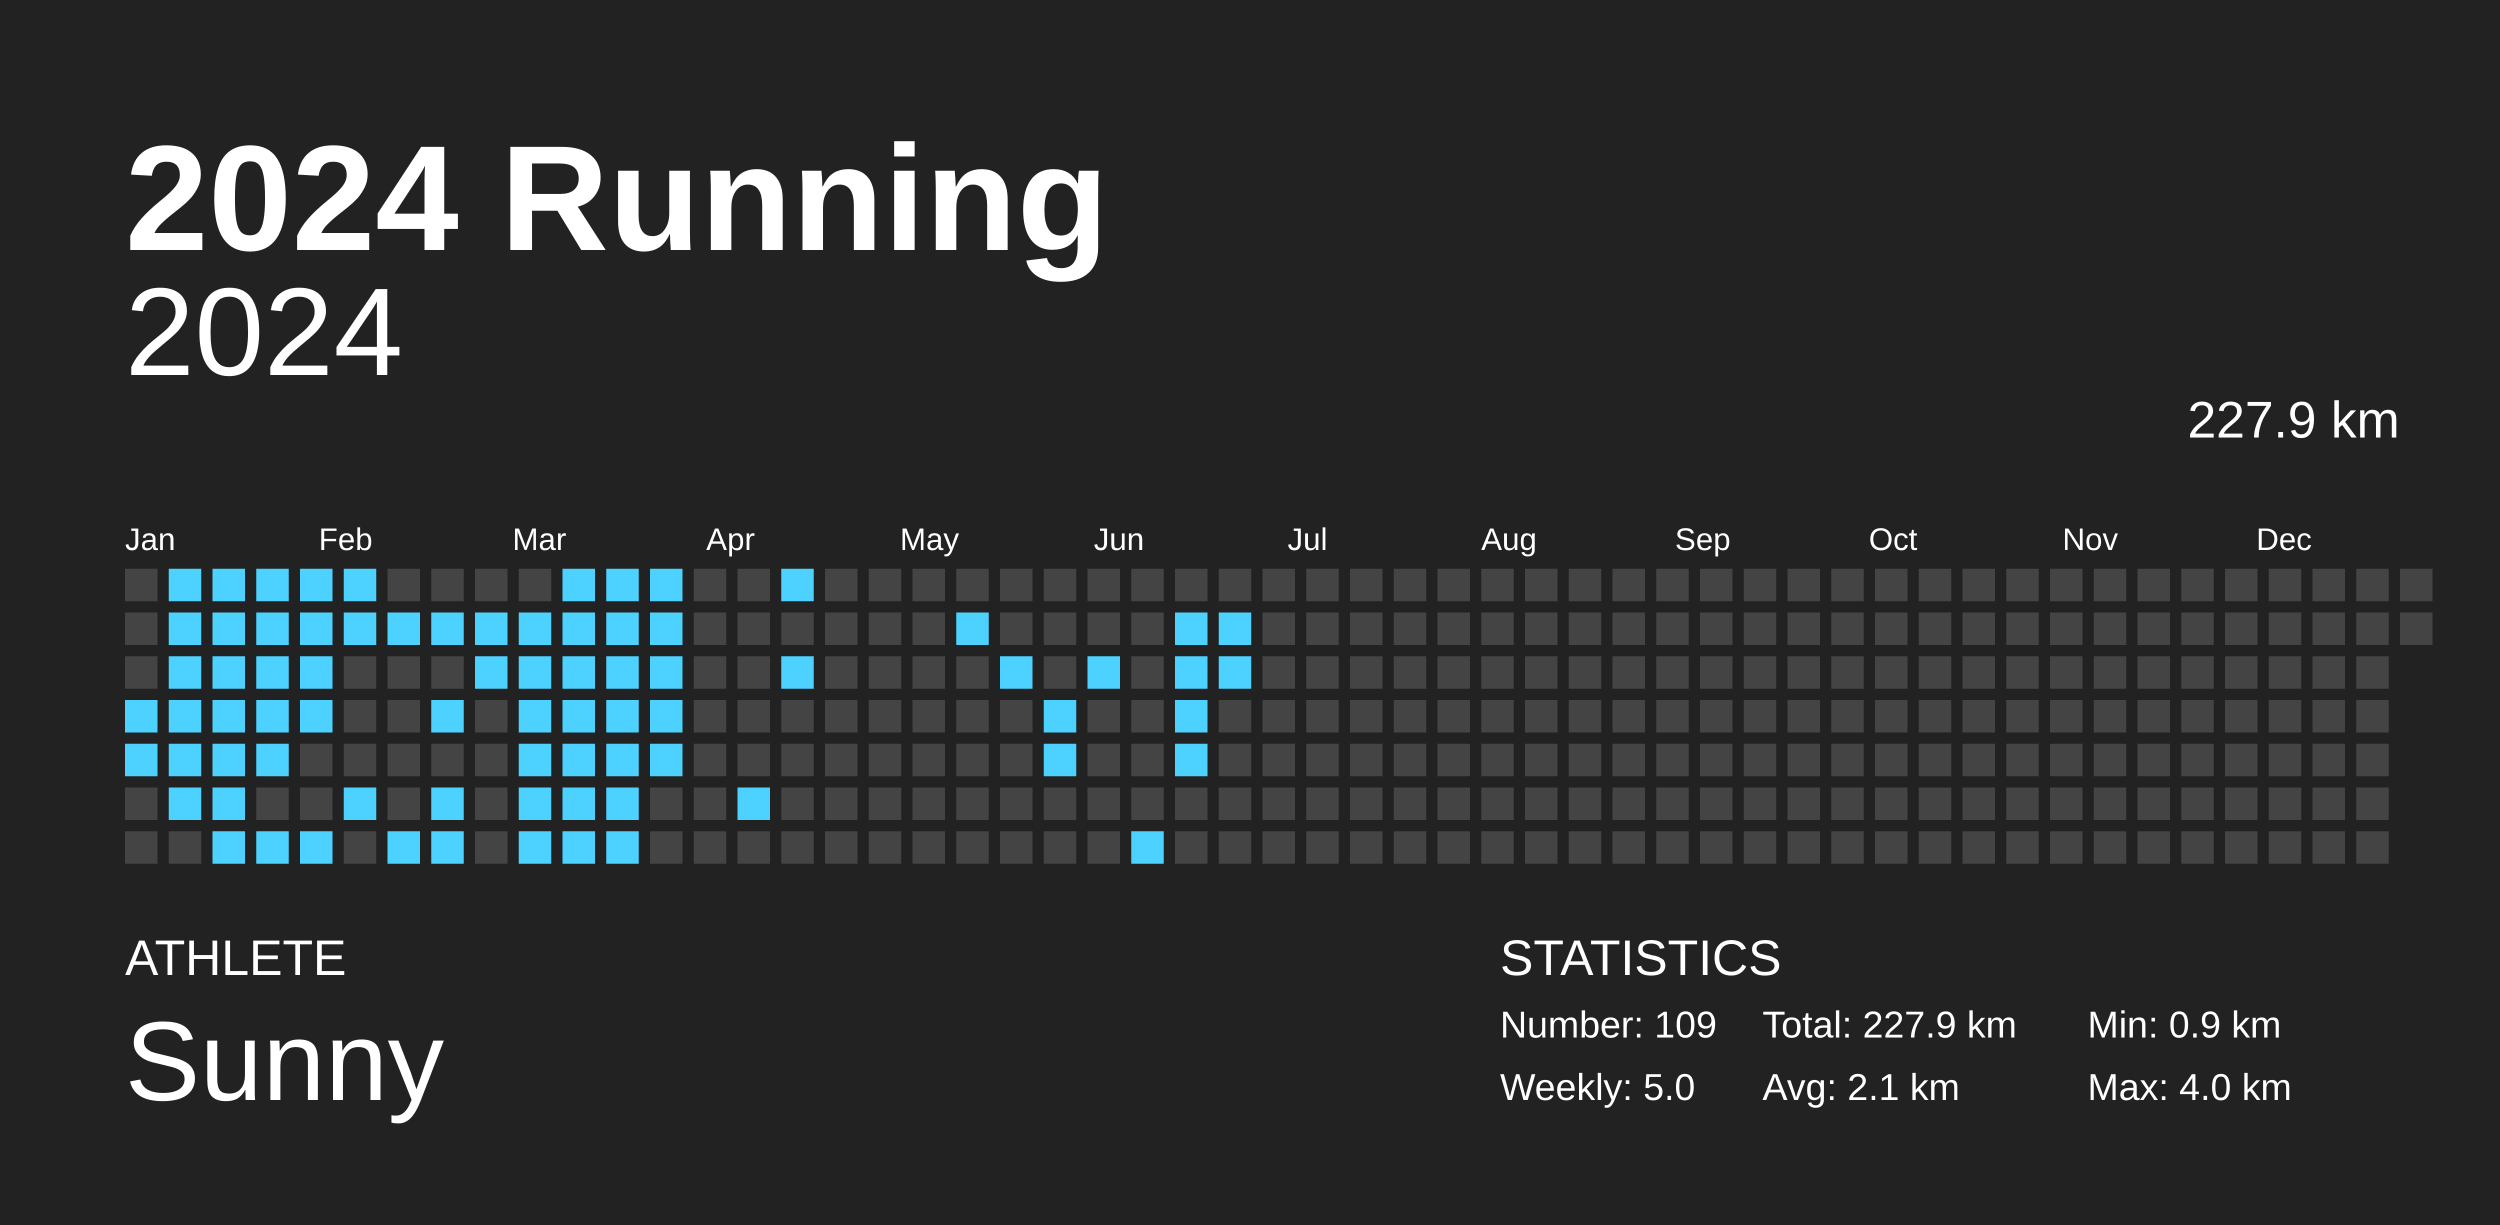
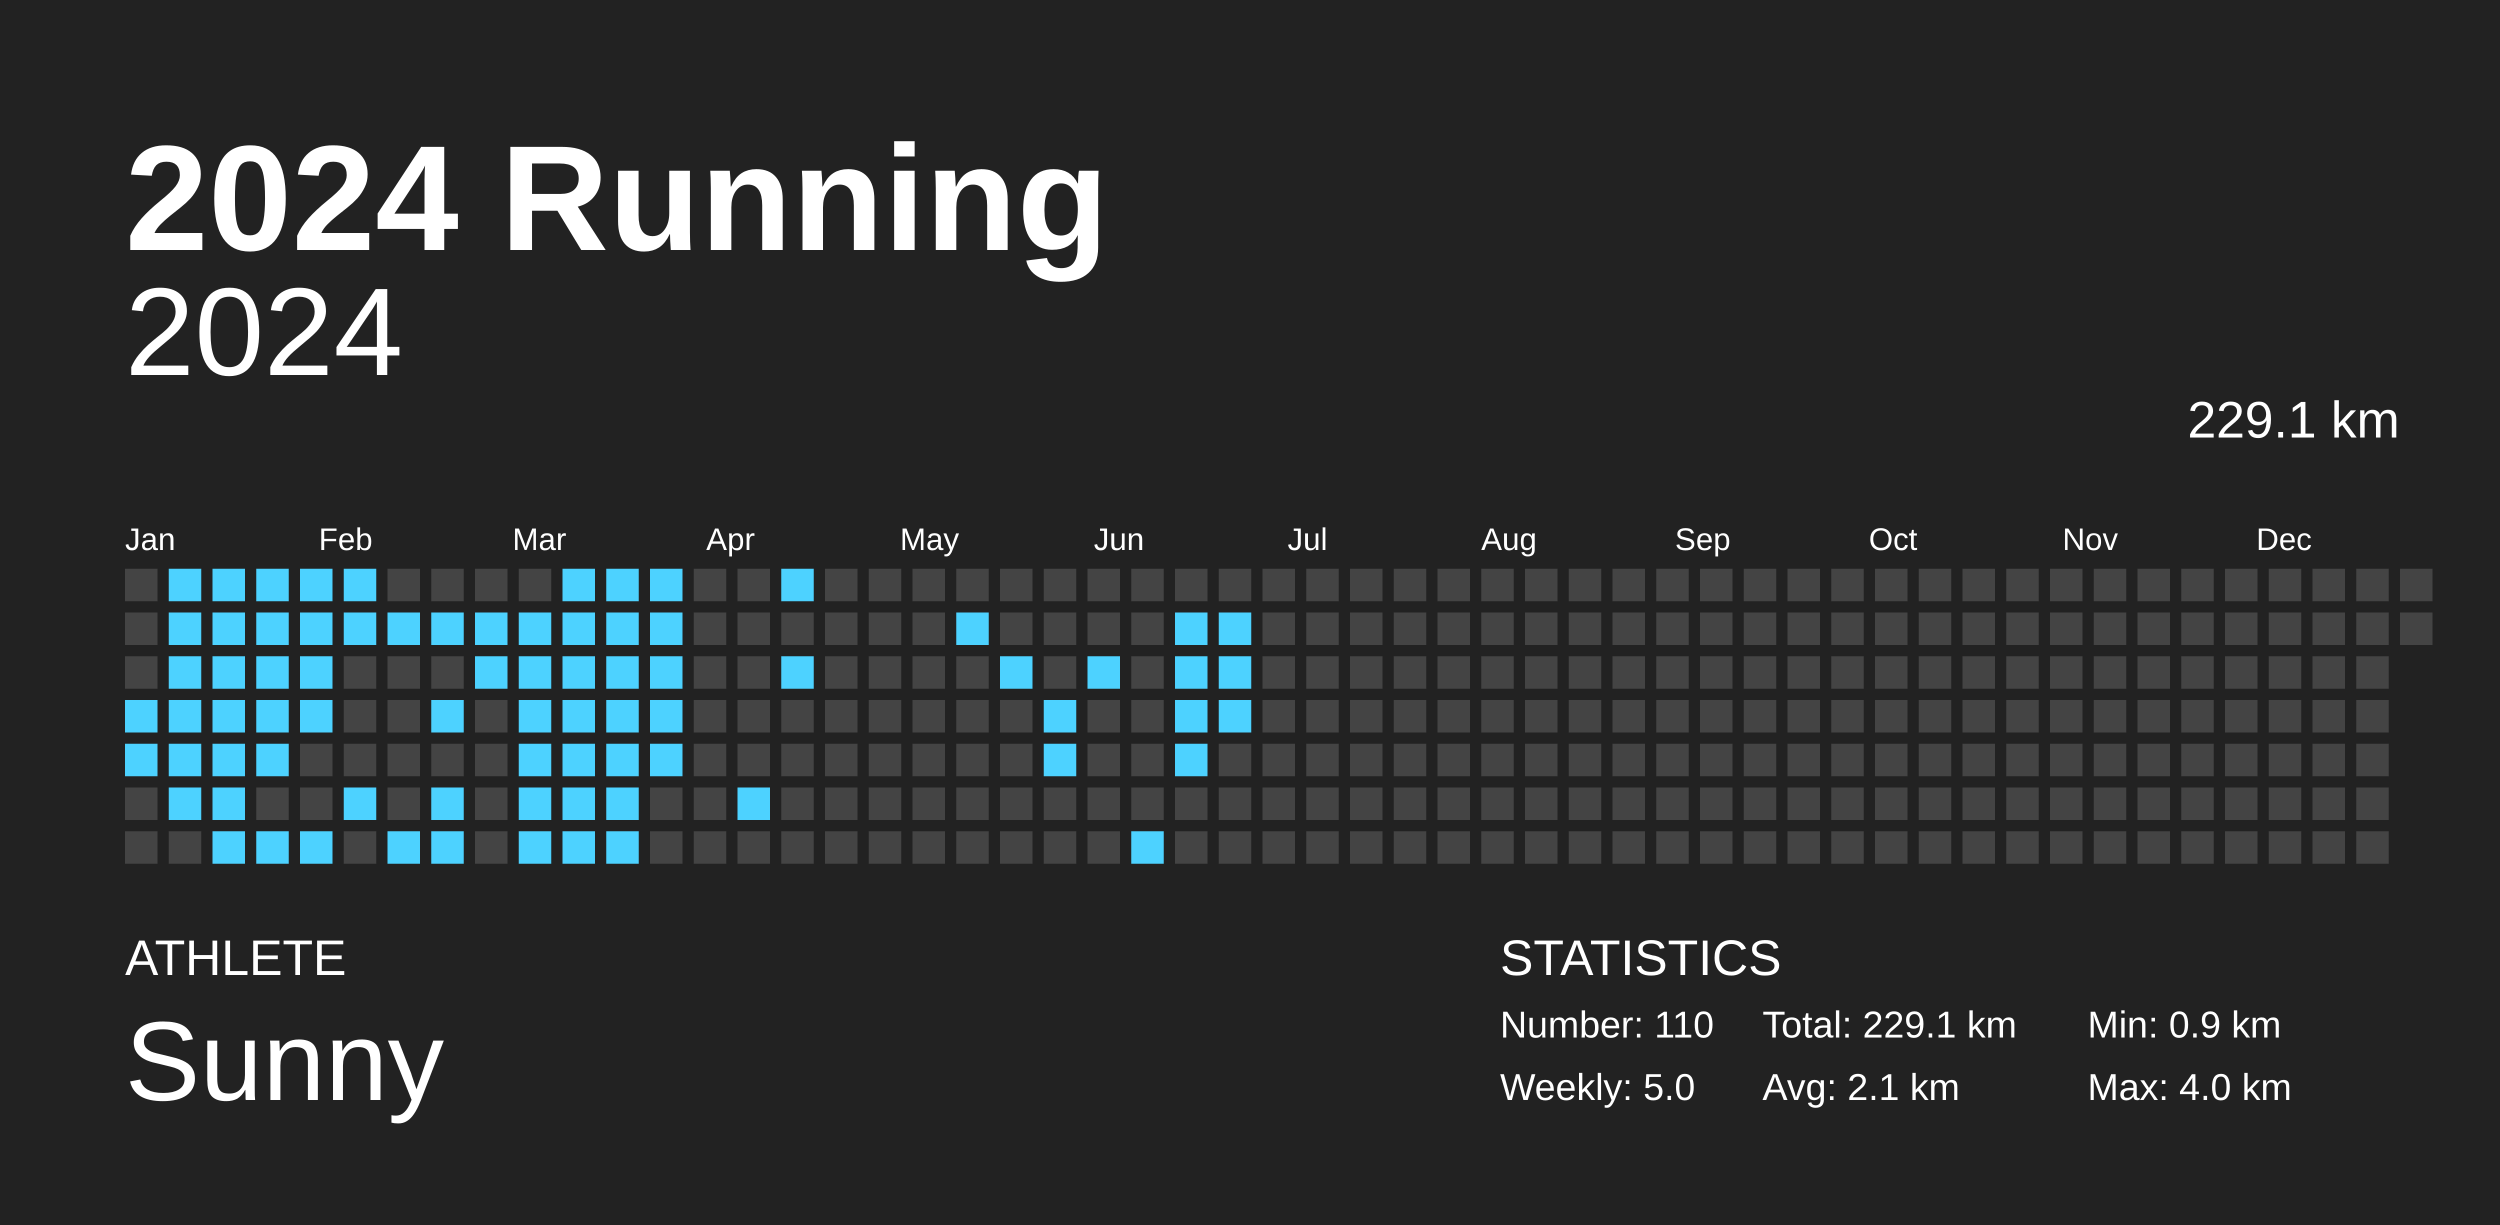
<svg xmlns="http://www.w3.org/2000/svg" baseProfile="full" height="98mm" version="1.1" viewBox="0,0,200,98" width="200mm">
  <defs />
  <rect fill="#222222" height="98" width="200" x="0" y="0" />
  <text fill="#FFFFFF" style="font-size:12px; font-family:Arial; font-weight:bold;" x="10" y="20">2024 Running</text>
  <text fill="#FFFFFF" style="font-size:4px; font-family:Arial" x="10" y="78">ATHLETE</text>
  <text fill="#FFFFFF" style="font-size:9px; font-family:Arial" x="10" y="88">Sunny</text>
  <text fill="#FFFFFF" style="font-size:4px; font-family:Arial" x="120" y="78">STATISTICS</text>
-   <text fill="#FFFFFF" style="font-size:3px; font-family:Arial" x="120" y="83">Number: 109</text>
+   <text fill="#FFFFFF" style="font-size:3px; font-family:Arial" x="120" y="83">Number: 110</text>
  <text fill="#FFFFFF" style="font-size:3px; font-family:Arial" x="120" y="88">Weekly: 5.0</text>
-   <text fill="#FFFFFF" style="font-size:3px; font-family:Arial" x="141" y="83">Total: 227.9 km</text>
+   <text fill="#FFFFFF" style="font-size:3px; font-family:Arial" x="141" y="83">Total: 229.1 km</text>
  <text fill="#FFFFFF" style="font-size:3px; font-family:Arial" x="141" y="88">Avg: 2.1 km</text>
  <text fill="#FFFFFF" style="font-size:3px; font-family:Arial" x="167" y="83">Min: 0.9 km</text>
  <text fill="#FFFFFF" style="font-size:3px; font-family:Arial" x="167" y="88">Max: 4.0 km</text>
  <text alignment-baseline="hanging" fill="#FFFFFF" style="font-size:10.0px; font-family:Arial;" x="10" y="30">2024</text>
-   <text alignment-baseline="hanging" fill="#FFFFFF" style="font-size:4.125px; font-family:Arial;" x="175" y="35">227.9 km</text>
+   <text alignment-baseline="hanging" fill="#FFFFFF" style="font-size:4.125px; font-family:Arial;" x="175" y="35">229.1 km</text>
  <text fill="#FFFFFF" style="font-size:2.5px; font-family:Arial" x="10.0" y="44">Jan</text>
  <text fill="#FFFFFF" style="font-size:2.5px; font-family:Arial" x="25.5" y="44">Feb</text>
  <text fill="#FFFFFF" style="font-size:2.5px; font-family:Arial" x="41.0" y="44">Mar</text>
  <text fill="#FFFFFF" style="font-size:2.5px; font-family:Arial" x="56.5" y="44">Apr</text>
  <text fill="#FFFFFF" style="font-size:2.5px; font-family:Arial" x="72.0" y="44">May</text>
  <text fill="#FFFFFF" style="font-size:2.5px; font-family:Arial" x="87.5" y="44">Jun</text>
  <text fill="#FFFFFF" style="font-size:2.5px; font-family:Arial" x="103.0" y="44">Jul</text>
  <text fill="#FFFFFF" style="font-size:2.5px; font-family:Arial" x="118.5" y="44">Aug</text>
  <text fill="#FFFFFF" style="font-size:2.5px; font-family:Arial" x="134.0" y="44">Sep</text>
  <text fill="#FFFFFF" style="font-size:2.5px; font-family:Arial" x="149.5" y="44">Oct</text>
  <text fill="#FFFFFF" style="font-size:2.5px; font-family:Arial" x="165.0" y="44">Nov</text>
  <text fill="#FFFFFF" style="font-size:2.5px; font-family:Arial" x="180.5" y="44">Dec</text>
  <rect fill="#444444" height="2.6" width="2.6" x="10.0" y="45.5" />
  <rect fill="#444444" height="2.6" width="2.6" x="10.0" y="49.0" />
  <rect fill="#444444" height="2.6" width="2.6" x="10.0" y="52.5" />
  <rect fill="#4dd2ff" height="2.6" width="2.6" x="10.0" y="56.0" />
  <rect fill="#4dd2ff" height="2.6" width="2.6" x="10.0" y="59.5" />
  <rect fill="#444444" height="2.6" width="2.6" x="10.0" y="63.0" />
  <rect fill="#444444" height="2.6" width="2.6" x="10.0" y="66.5" />
  <rect fill="#4dd2ff" height="2.6" width="2.6" x="13.5" y="45.5" />
  <rect fill="#4dd2ff" height="2.6" width="2.6" x="13.5" y="49.0" />
  <rect fill="#4dd2ff" height="2.6" width="2.6" x="13.5" y="52.5" />
  <rect fill="#4dd2ff" height="2.6" width="2.6" x="13.5" y="56.0" />
  <rect fill="#4dd2ff" height="2.6" width="2.6" x="13.5" y="59.5" />
  <rect fill="#4dd2ff" height="2.6" width="2.6" x="13.5" y="63.0" />
  <rect fill="#444444" height="2.6" width="2.6" x="13.5" y="66.5" />
  <rect fill="#4dd2ff" height="2.6" width="2.6" x="17.0" y="45.5" />
  <rect fill="#4dd2ff" height="2.6" width="2.6" x="17.0" y="49.0" />
  <rect fill="#4dd2ff" height="2.6" width="2.6" x="17.0" y="52.5" />
  <rect fill="#4dd2ff" height="2.6" width="2.6" x="17.0" y="56.0" />
  <rect fill="#4dd2ff" height="2.6" width="2.6" x="17.0" y="59.5" />
  <rect fill="#4dd2ff" height="2.6" width="2.6" x="17.0" y="63.0" />
  <rect fill="#4dd2ff" height="2.6" width="2.6" x="17.0" y="66.5" />
  <rect fill="#4dd2ff" height="2.6" width="2.6" x="20.5" y="45.5" />
  <rect fill="#4dd2ff" height="2.6" width="2.6" x="20.5" y="49.0" />
  <rect fill="#4dd2ff" height="2.6" width="2.6" x="20.5" y="52.5" />
  <rect fill="#4dd2ff" height="2.6" width="2.6" x="20.5" y="56.0" />
  <rect fill="#4dd2ff" height="2.6" width="2.6" x="20.5" y="59.5" />
  <rect fill="#444444" height="2.6" width="2.6" x="20.5" y="63.0" />
  <rect fill="#4dd2ff" height="2.6" width="2.6" x="20.5" y="66.5" />
  <rect fill="#4dd2ff" height="2.6" width="2.6" x="24.0" y="45.5" />
  <rect fill="#4dd2ff" height="2.6" width="2.6" x="24.0" y="49.0" />
  <rect fill="#4dd2ff" height="2.6" width="2.6" x="24.0" y="52.5" />
  <rect fill="#4dd2ff" height="2.6" width="2.6" x="24.0" y="56.0" />
  <rect fill="#444444" height="2.6" width="2.6" x="24.0" y="59.5" />
  <rect fill="#444444" height="2.6" width="2.6" x="24.0" y="63.0" />
  <rect fill="#4dd2ff" height="2.6" width="2.6" x="24.0" y="66.5" />
  <rect fill="#4dd2ff" height="2.6" width="2.6" x="27.5" y="45.5" />
  <rect fill="#4dd2ff" height="2.6" width="2.6" x="27.5" y="49.0" />
  <rect fill="#444444" height="2.6" width="2.6" x="27.5" y="52.5" />
  <rect fill="#444444" height="2.6" width="2.6" x="27.5" y="56.0" />
  <rect fill="#444444" height="2.6" width="2.6" x="27.5" y="59.5" />
  <rect fill="#4dd2ff" height="2.6" width="2.6" x="27.5" y="63.0" />
  <rect fill="#444444" height="2.6" width="2.6" x="27.5" y="66.5" />
  <rect fill="#444444" height="2.6" width="2.6" x="31.0" y="45.5" />
  <rect fill="#4dd2ff" height="2.6" width="2.6" x="31.0" y="49.0" />
  <rect fill="#444444" height="2.6" width="2.6" x="31.0" y="52.5" />
  <rect fill="#444444" height="2.6" width="2.6" x="31.0" y="56.0" />
  <rect fill="#444444" height="2.6" width="2.6" x="31.0" y="59.5" />
  <rect fill="#444444" height="2.6" width="2.6" x="31.0" y="63.0" />
  <rect fill="#4dd2ff" height="2.6" width="2.6" x="31.0" y="66.5" />
  <rect fill="#444444" height="2.6" width="2.6" x="34.5" y="45.5" />
  <rect fill="#4dd2ff" height="2.6" width="2.6" x="34.5" y="49.0" />
  <rect fill="#444444" height="2.6" width="2.6" x="34.5" y="52.5" />
  <rect fill="#4dd2ff" height="2.6" width="2.6" x="34.5" y="56.0" />
  <rect fill="#444444" height="2.6" width="2.6" x="34.5" y="59.5" />
  <rect fill="#4dd2ff" height="2.6" width="2.6" x="34.5" y="63.0" />
  <rect fill="#4dd2ff" height="2.6" width="2.6" x="34.5" y="66.5" />
  <rect fill="#444444" height="2.6" width="2.6" x="38.0" y="45.5" />
  <rect fill="#4dd2ff" height="2.6" width="2.6" x="38.0" y="49.0" />
  <rect fill="#4dd2ff" height="2.6" width="2.6" x="38.0" y="52.5" />
  <rect fill="#444444" height="2.6" width="2.6" x="38.0" y="56.0" />
  <rect fill="#444444" height="2.6" width="2.6" x="38.0" y="59.5" />
  <rect fill="#444444" height="2.6" width="2.6" x="38.0" y="63.0" />
  <rect fill="#444444" height="2.6" width="2.6" x="38.0" y="66.5" />
  <rect fill="#444444" height="2.6" width="2.6" x="41.5" y="45.5" />
  <rect fill="#4dd2ff" height="2.6" width="2.6" x="41.5" y="49.0" />
  <rect fill="#4dd2ff" height="2.6" width="2.6" x="41.5" y="52.5" />
  <rect fill="#4dd2ff" height="2.6" width="2.6" x="41.5" y="56.0" />
  <rect fill="#4dd2ff" height="2.6" width="2.6" x="41.5" y="59.5" />
  <rect fill="#4dd2ff" height="2.6" width="2.6" x="41.5" y="63.0" />
  <rect fill="#4dd2ff" height="2.6" width="2.6" x="41.5" y="66.5" />
  <rect fill="#4dd2ff" height="2.6" width="2.6" x="45.0" y="45.5" />
  <rect fill="#4dd2ff" height="2.6" width="2.6" x="45.0" y="49.0" />
  <rect fill="#4dd2ff" height="2.6" width="2.6" x="45.0" y="52.5" />
  <rect fill="#4dd2ff" height="2.6" width="2.6" x="45.0" y="56.0" />
  <rect fill="#4dd2ff" height="2.6" width="2.6" x="45.0" y="59.5" />
  <rect fill="#4dd2ff" height="2.6" width="2.6" x="45.0" y="63.0" />
  <rect fill="#4dd2ff" height="2.6" width="2.6" x="45.0" y="66.5" />
  <rect fill="#4dd2ff" height="2.6" width="2.6" x="48.5" y="45.5" />
  <rect fill="#4dd2ff" height="2.6" width="2.6" x="48.5" y="49.0" />
  <rect fill="#4dd2ff" height="2.6" width="2.6" x="48.5" y="52.5" />
  <rect fill="#4dd2ff" height="2.6" width="2.6" x="48.5" y="56.0" />
  <rect fill="#4dd2ff" height="2.6" width="2.6" x="48.5" y="59.5" />
  <rect fill="#4dd2ff" height="2.6" width="2.6" x="48.5" y="63.0" />
  <rect fill="#4dd2ff" height="2.6" width="2.6" x="48.5" y="66.5" />
  <rect fill="#4dd2ff" height="2.6" width="2.6" x="52.0" y="45.5" />
  <rect fill="#4dd2ff" height="2.6" width="2.6" x="52.0" y="49.0" />
  <rect fill="#4dd2ff" height="2.6" width="2.6" x="52.0" y="52.5" />
  <rect fill="#4dd2ff" height="2.6" width="2.6" x="52.0" y="56.0" />
  <rect fill="#4dd2ff" height="2.6" width="2.6" x="52.0" y="59.5" />
  <rect fill="#444444" height="2.6" width="2.6" x="52.0" y="63.0" />
  <rect fill="#444444" height="2.6" width="2.6" x="52.0" y="66.5" />
  <rect fill="#444444" height="2.6" width="2.6" x="55.5" y="45.5" />
  <rect fill="#444444" height="2.6" width="2.6" x="55.5" y="49.0" />
  <rect fill="#444444" height="2.6" width="2.6" x="55.5" y="52.5" />
  <rect fill="#444444" height="2.6" width="2.6" x="55.5" y="56.0" />
  <rect fill="#444444" height="2.6" width="2.6" x="55.5" y="59.5" />
  <rect fill="#444444" height="2.6" width="2.6" x="55.5" y="63.0" />
  <rect fill="#444444" height="2.6" width="2.6" x="55.5" y="66.5" />
  <rect fill="#444444" height="2.6" width="2.6" x="59.0" y="45.5" />
  <rect fill="#444444" height="2.6" width="2.6" x="59.0" y="49.0" />
  <rect fill="#444444" height="2.6" width="2.6" x="59.0" y="52.5" />
  <rect fill="#444444" height="2.6" width="2.6" x="59.0" y="56.0" />
  <rect fill="#444444" height="2.6" width="2.6" x="59.0" y="59.5" />
  <rect fill="#4dd2ff" height="2.6" width="2.6" x="59.0" y="63.0" />
  <rect fill="#444444" height="2.6" width="2.6" x="59.0" y="66.5" />
  <rect fill="#4dd2ff" height="2.6" width="2.6" x="62.5" y="45.5" />
  <rect fill="#444444" height="2.6" width="2.6" x="62.5" y="49.0" />
  <rect fill="#4dd2ff" height="2.6" width="2.6" x="62.5" y="52.5" />
  <rect fill="#444444" height="2.6" width="2.6" x="62.5" y="56.0" />
  <rect fill="#444444" height="2.6" width="2.6" x="62.5" y="59.5" />
  <rect fill="#444444" height="2.6" width="2.6" x="62.5" y="63.0" />
  <rect fill="#444444" height="2.6" width="2.6" x="62.5" y="66.5" />
  <rect fill="#444444" height="2.6" width="2.6" x="66.0" y="45.5" />
  <rect fill="#444444" height="2.6" width="2.6" x="66.0" y="49.0" />
  <rect fill="#444444" height="2.6" width="2.6" x="66.0" y="52.5" />
  <rect fill="#444444" height="2.6" width="2.6" x="66.0" y="56.0" />
  <rect fill="#444444" height="2.6" width="2.6" x="66.0" y="59.5" />
  <rect fill="#444444" height="2.6" width="2.6" x="66.0" y="63.0" />
  <rect fill="#444444" height="2.6" width="2.6" x="66.0" y="66.5" />
  <rect fill="#444444" height="2.6" width="2.6" x="69.5" y="45.5" />
  <rect fill="#444444" height="2.6" width="2.6" x="69.5" y="49.0" />
  <rect fill="#444444" height="2.6" width="2.6" x="69.5" y="52.5" />
  <rect fill="#444444" height="2.6" width="2.6" x="69.5" y="56.0" />
  <rect fill="#444444" height="2.6" width="2.6" x="69.5" y="59.5" />
  <rect fill="#444444" height="2.6" width="2.6" x="69.5" y="63.0" />
  <rect fill="#444444" height="2.6" width="2.6" x="69.5" y="66.5" />
  <rect fill="#444444" height="2.6" width="2.6" x="73.0" y="45.5" />
  <rect fill="#444444" height="2.6" width="2.6" x="73.0" y="49.0" />
  <rect fill="#444444" height="2.6" width="2.6" x="73.0" y="52.5" />
  <rect fill="#444444" height="2.6" width="2.6" x="73.0" y="56.0" />
  <rect fill="#444444" height="2.6" width="2.6" x="73.0" y="59.5" />
  <rect fill="#444444" height="2.6" width="2.6" x="73.0" y="63.0" />
  <rect fill="#444444" height="2.6" width="2.6" x="73.0" y="66.5" />
  <rect fill="#444444" height="2.6" width="2.6" x="76.5" y="45.5" />
  <rect fill="#4dd2ff" height="2.6" width="2.6" x="76.5" y="49.0" />
  <rect fill="#444444" height="2.6" width="2.6" x="76.5" y="52.5" />
  <rect fill="#444444" height="2.6" width="2.6" x="76.5" y="56.0" />
  <rect fill="#444444" height="2.6" width="2.6" x="76.5" y="59.5" />
  <rect fill="#444444" height="2.6" width="2.6" x="76.5" y="63.0" />
  <rect fill="#444444" height="2.6" width="2.6" x="76.5" y="66.5" />
  <rect fill="#444444" height="2.6" width="2.6" x="80.0" y="45.5" />
  <rect fill="#444444" height="2.6" width="2.6" x="80.0" y="49.0" />
  <rect fill="#4dd2ff" height="2.6" width="2.6" x="80.0" y="52.5" />
  <rect fill="#444444" height="2.6" width="2.6" x="80.0" y="56.0" />
  <rect fill="#444444" height="2.6" width="2.6" x="80.0" y="59.5" />
  <rect fill="#444444" height="2.6" width="2.6" x="80.0" y="63.0" />
  <rect fill="#444444" height="2.6" width="2.6" x="80.0" y="66.5" />
  <rect fill="#444444" height="2.6" width="2.6" x="83.5" y="45.5" />
  <rect fill="#444444" height="2.6" width="2.6" x="83.5" y="49.0" />
  <rect fill="#444444" height="2.6" width="2.6" x="83.5" y="52.5" />
  <rect fill="#4dd2ff" height="2.6" width="2.6" x="83.5" y="56.0" />
  <rect fill="#4dd2ff" height="2.6" width="2.6" x="83.5" y="59.5" />
  <rect fill="#444444" height="2.6" width="2.6" x="83.5" y="63.0" />
  <rect fill="#444444" height="2.6" width="2.6" x="83.5" y="66.5" />
  <rect fill="#444444" height="2.6" width="2.6" x="87.0" y="45.5" />
  <rect fill="#444444" height="2.6" width="2.6" x="87.0" y="49.0" />
  <rect fill="#4dd2ff" height="2.6" width="2.6" x="87.0" y="52.5" />
  <rect fill="#444444" height="2.6" width="2.6" x="87.0" y="56.0" />
  <rect fill="#444444" height="2.6" width="2.6" x="87.0" y="59.5" />
  <rect fill="#444444" height="2.6" width="2.6" x="87.0" y="63.0" />
  <rect fill="#444444" height="2.6" width="2.6" x="87.0" y="66.5" />
  <rect fill="#444444" height="2.6" width="2.6" x="90.5" y="45.5" />
  <rect fill="#444444" height="2.6" width="2.6" x="90.5" y="49.0" />
  <rect fill="#444444" height="2.6" width="2.6" x="90.5" y="52.5" />
  <rect fill="#444444" height="2.6" width="2.6" x="90.5" y="56.0" />
  <rect fill="#444444" height="2.6" width="2.6" x="90.5" y="59.5" />
  <rect fill="#444444" height="2.6" width="2.6" x="90.5" y="63.0" />
  <rect fill="#4dd2ff" height="2.6" width="2.6" x="90.5" y="66.5" />
  <rect fill="#444444" height="2.6" width="2.6" x="94.0" y="45.5" />
  <rect fill="#4dd2ff" height="2.6" width="2.6" x="94.0" y="49.0" />
  <rect fill="#4dd2ff" height="2.6" width="2.6" x="94.0" y="52.5" />
  <rect fill="#4dd2ff" height="2.6" width="2.6" x="94.0" y="56.0" />
  <rect fill="#4dd2ff" height="2.6" width="2.6" x="94.0" y="59.5" />
  <rect fill="#444444" height="2.6" width="2.6" x="94.0" y="63.0" />
  <rect fill="#444444" height="2.6" width="2.6" x="94.0" y="66.5" />
  <rect fill="#444444" height="2.6" width="2.6" x="97.5" y="45.5" />
  <rect fill="#4dd2ff" height="2.6" width="2.6" x="97.5" y="49.0" />
  <rect fill="#4dd2ff" height="2.6" width="2.6" x="97.5" y="52.5" />
-   <rect fill="#444444" height="2.6" width="2.6" x="97.5" y="56.0" />
+   <rect fill="#4dd2ff" height="2.6" width="2.6" x="97.5" y="56.0" />
  <rect fill="#444444" height="2.6" width="2.6" x="97.5" y="59.5" />
  <rect fill="#444444" height="2.6" width="2.6" x="97.5" y="63.0" />
  <rect fill="#444444" height="2.6" width="2.6" x="97.5" y="66.5" />
  <rect fill="#444444" height="2.6" width="2.6" x="101.0" y="45.5" />
  <rect fill="#444444" height="2.6" width="2.6" x="101.0" y="49.0" />
  <rect fill="#444444" height="2.6" width="2.6" x="101.0" y="52.5" />
  <rect fill="#444444" height="2.6" width="2.6" x="101.0" y="56.0" />
  <rect fill="#444444" height="2.6" width="2.6" x="101.0" y="59.5" />
  <rect fill="#444444" height="2.6" width="2.6" x="101.0" y="63.0" />
  <rect fill="#444444" height="2.6" width="2.6" x="101.0" y="66.5" />
  <rect fill="#444444" height="2.6" width="2.6" x="104.5" y="45.5" />
  <rect fill="#444444" height="2.6" width="2.6" x="104.5" y="49.0" />
  <rect fill="#444444" height="2.6" width="2.6" x="104.5" y="52.5" />
  <rect fill="#444444" height="2.6" width="2.6" x="104.5" y="56.0" />
  <rect fill="#444444" height="2.6" width="2.6" x="104.5" y="59.5" />
  <rect fill="#444444" height="2.6" width="2.6" x="104.5" y="63.0" />
  <rect fill="#444444" height="2.6" width="2.6" x="104.5" y="66.5" />
  <rect fill="#444444" height="2.6" width="2.6" x="108.0" y="45.5" />
  <rect fill="#444444" height="2.6" width="2.6" x="108.0" y="49.0" />
  <rect fill="#444444" height="2.6" width="2.6" x="108.0" y="52.5" />
  <rect fill="#444444" height="2.6" width="2.6" x="108.0" y="56.0" />
  <rect fill="#444444" height="2.6" width="2.6" x="108.0" y="59.5" />
  <rect fill="#444444" height="2.6" width="2.6" x="108.0" y="63.0" />
  <rect fill="#444444" height="2.6" width="2.6" x="108.0" y="66.5" />
  <rect fill="#444444" height="2.6" width="2.6" x="111.5" y="45.5" />
  <rect fill="#444444" height="2.6" width="2.6" x="111.5" y="49.0" />
  <rect fill="#444444" height="2.6" width="2.6" x="111.5" y="52.5" />
  <rect fill="#444444" height="2.6" width="2.6" x="111.5" y="56.0" />
  <rect fill="#444444" height="2.6" width="2.6" x="111.5" y="59.5" />
  <rect fill="#444444" height="2.6" width="2.6" x="111.5" y="63.0" />
  <rect fill="#444444" height="2.6" width="2.6" x="111.5" y="66.5" />
  <rect fill="#444444" height="2.6" width="2.6" x="115.0" y="45.5" />
  <rect fill="#444444" height="2.6" width="2.6" x="115.0" y="49.0" />
  <rect fill="#444444" height="2.6" width="2.6" x="115.0" y="52.5" />
  <rect fill="#444444" height="2.6" width="2.6" x="115.0" y="56.0" />
  <rect fill="#444444" height="2.6" width="2.6" x="115.0" y="59.5" />
  <rect fill="#444444" height="2.6" width="2.6" x="115.0" y="63.0" />
  <rect fill="#444444" height="2.6" width="2.6" x="115.0" y="66.5" />
  <rect fill="#444444" height="2.6" width="2.6" x="118.5" y="45.5" />
  <rect fill="#444444" height="2.6" width="2.6" x="118.5" y="49.0" />
  <rect fill="#444444" height="2.6" width="2.6" x="118.5" y="52.5" />
  <rect fill="#444444" height="2.6" width="2.6" x="118.5" y="56.0" />
  <rect fill="#444444" height="2.6" width="2.6" x="118.5" y="59.5" />
  <rect fill="#444444" height="2.6" width="2.6" x="118.5" y="63.0" />
  <rect fill="#444444" height="2.6" width="2.6" x="118.5" y="66.5" />
  <rect fill="#444444" height="2.6" width="2.6" x="122.0" y="45.5" />
  <rect fill="#444444" height="2.6" width="2.6" x="122.0" y="49.0" />
  <rect fill="#444444" height="2.6" width="2.6" x="122.0" y="52.5" />
  <rect fill="#444444" height="2.6" width="2.6" x="122.0" y="56.0" />
  <rect fill="#444444" height="2.6" width="2.6" x="122.0" y="59.5" />
  <rect fill="#444444" height="2.6" width="2.6" x="122.0" y="63.0" />
  <rect fill="#444444" height="2.6" width="2.6" x="122.0" y="66.5" />
  <rect fill="#444444" height="2.6" width="2.6" x="125.5" y="45.5" />
  <rect fill="#444444" height="2.6" width="2.6" x="125.5" y="49.0" />
  <rect fill="#444444" height="2.6" width="2.6" x="125.5" y="52.5" />
  <rect fill="#444444" height="2.6" width="2.6" x="125.5" y="56.0" />
  <rect fill="#444444" height="2.6" width="2.6" x="125.5" y="59.5" />
  <rect fill="#444444" height="2.6" width="2.6" x="125.5" y="63.0" />
  <rect fill="#444444" height="2.6" width="2.6" x="125.5" y="66.5" />
  <rect fill="#444444" height="2.6" width="2.6" x="129.0" y="45.5" />
  <rect fill="#444444" height="2.6" width="2.6" x="129.0" y="49.0" />
  <rect fill="#444444" height="2.6" width="2.6" x="129.0" y="52.5" />
  <rect fill="#444444" height="2.6" width="2.6" x="129.0" y="56.0" />
  <rect fill="#444444" height="2.6" width="2.6" x="129.0" y="59.5" />
  <rect fill="#444444" height="2.6" width="2.6" x="129.0" y="63.0" />
  <rect fill="#444444" height="2.6" width="2.6" x="129.0" y="66.5" />
  <rect fill="#444444" height="2.6" width="2.6" x="132.5" y="45.5" />
  <rect fill="#444444" height="2.6" width="2.6" x="132.5" y="49.0" />
  <rect fill="#444444" height="2.6" width="2.6" x="132.5" y="52.5" />
  <rect fill="#444444" height="2.6" width="2.6" x="132.5" y="56.0" />
  <rect fill="#444444" height="2.6" width="2.6" x="132.5" y="59.5" />
  <rect fill="#444444" height="2.6" width="2.6" x="132.5" y="63.0" />
  <rect fill="#444444" height="2.6" width="2.6" x="132.5" y="66.5" />
  <rect fill="#444444" height="2.6" width="2.6" x="136.0" y="45.5" />
  <rect fill="#444444" height="2.6" width="2.6" x="136.0" y="49.0" />
  <rect fill="#444444" height="2.6" width="2.6" x="136.0" y="52.5" />
  <rect fill="#444444" height="2.6" width="2.6" x="136.0" y="56.0" />
  <rect fill="#444444" height="2.6" width="2.6" x="136.0" y="59.5" />
  <rect fill="#444444" height="2.6" width="2.6" x="136.0" y="63.0" />
  <rect fill="#444444" height="2.6" width="2.6" x="136.0" y="66.5" />
  <rect fill="#444444" height="2.6" width="2.6" x="139.5" y="45.5" />
  <rect fill="#444444" height="2.6" width="2.6" x="139.5" y="49.0" />
  <rect fill="#444444" height="2.6" width="2.6" x="139.5" y="52.5" />
  <rect fill="#444444" height="2.6" width="2.6" x="139.5" y="56.0" />
  <rect fill="#444444" height="2.6" width="2.6" x="139.5" y="59.5" />
  <rect fill="#444444" height="2.6" width="2.6" x="139.5" y="63.0" />
  <rect fill="#444444" height="2.6" width="2.6" x="139.5" y="66.5" />
  <rect fill="#444444" height="2.6" width="2.6" x="143.0" y="45.5" />
  <rect fill="#444444" height="2.6" width="2.6" x="143.0" y="49.0" />
  <rect fill="#444444" height="2.6" width="2.6" x="143.0" y="52.5" />
  <rect fill="#444444" height="2.6" width="2.6" x="143.0" y="56.0" />
  <rect fill="#444444" height="2.6" width="2.6" x="143.0" y="59.5" />
  <rect fill="#444444" height="2.6" width="2.6" x="143.0" y="63.0" />
  <rect fill="#444444" height="2.6" width="2.6" x="143.0" y="66.5" />
  <rect fill="#444444" height="2.6" width="2.6" x="146.5" y="45.5" />
  <rect fill="#444444" height="2.6" width="2.6" x="146.5" y="49.0" />
  <rect fill="#444444" height="2.6" width="2.6" x="146.5" y="52.5" />
  <rect fill="#444444" height="2.6" width="2.6" x="146.5" y="56.0" />
  <rect fill="#444444" height="2.6" width="2.6" x="146.5" y="59.5" />
  <rect fill="#444444" height="2.6" width="2.6" x="146.5" y="63.0" />
  <rect fill="#444444" height="2.6" width="2.6" x="146.5" y="66.5" />
  <rect fill="#444444" height="2.6" width="2.6" x="150.0" y="45.5" />
  <rect fill="#444444" height="2.6" width="2.6" x="150.0" y="49.0" />
  <rect fill="#444444" height="2.6" width="2.6" x="150.0" y="52.5" />
  <rect fill="#444444" height="2.6" width="2.6" x="150.0" y="56.0" />
  <rect fill="#444444" height="2.6" width="2.6" x="150.0" y="59.5" />
  <rect fill="#444444" height="2.6" width="2.6" x="150.0" y="63.0" />
  <rect fill="#444444" height="2.6" width="2.6" x="150.0" y="66.5" />
  <rect fill="#444444" height="2.6" width="2.6" x="153.5" y="45.5" />
  <rect fill="#444444" height="2.6" width="2.6" x="153.5" y="49.0" />
  <rect fill="#444444" height="2.6" width="2.6" x="153.5" y="52.5" />
  <rect fill="#444444" height="2.6" width="2.6" x="153.5" y="56.0" />
  <rect fill="#444444" height="2.6" width="2.6" x="153.5" y="59.5" />
  <rect fill="#444444" height="2.6" width="2.6" x="153.5" y="63.0" />
  <rect fill="#444444" height="2.6" width="2.6" x="153.5" y="66.5" />
  <rect fill="#444444" height="2.6" width="2.6" x="157.0" y="45.5" />
  <rect fill="#444444" height="2.6" width="2.6" x="157.0" y="49.0" />
  <rect fill="#444444" height="2.6" width="2.6" x="157.0" y="52.5" />
  <rect fill="#444444" height="2.6" width="2.6" x="157.0" y="56.0" />
  <rect fill="#444444" height="2.6" width="2.6" x="157.0" y="59.5" />
  <rect fill="#444444" height="2.6" width="2.6" x="157.0" y="63.0" />
  <rect fill="#444444" height="2.6" width="2.6" x="157.0" y="66.5" />
  <rect fill="#444444" height="2.6" width="2.6" x="160.5" y="45.5" />
  <rect fill="#444444" height="2.6" width="2.6" x="160.5" y="49.0" />
  <rect fill="#444444" height="2.6" width="2.6" x="160.5" y="52.5" />
  <rect fill="#444444" height="2.6" width="2.6" x="160.5" y="56.0" />
  <rect fill="#444444" height="2.6" width="2.6" x="160.5" y="59.5" />
  <rect fill="#444444" height="2.6" width="2.6" x="160.5" y="63.0" />
  <rect fill="#444444" height="2.6" width="2.6" x="160.5" y="66.5" />
  <rect fill="#444444" height="2.6" width="2.6" x="164.0" y="45.5" />
  <rect fill="#444444" height="2.6" width="2.6" x="164.0" y="49.0" />
  <rect fill="#444444" height="2.6" width="2.6" x="164.0" y="52.5" />
  <rect fill="#444444" height="2.6" width="2.6" x="164.0" y="56.0" />
  <rect fill="#444444" height="2.6" width="2.6" x="164.0" y="59.5" />
  <rect fill="#444444" height="2.6" width="2.6" x="164.0" y="63.0" />
  <rect fill="#444444" height="2.6" width="2.6" x="164.0" y="66.5" />
  <rect fill="#444444" height="2.6" width="2.6" x="167.5" y="45.5" />
  <rect fill="#444444" height="2.6" width="2.6" x="167.5" y="49.0" />
  <rect fill="#444444" height="2.6" width="2.6" x="167.5" y="52.5" />
  <rect fill="#444444" height="2.6" width="2.6" x="167.5" y="56.0" />
  <rect fill="#444444" height="2.6" width="2.6" x="167.5" y="59.5" />
  <rect fill="#444444" height="2.6" width="2.6" x="167.5" y="63.0" />
  <rect fill="#444444" height="2.6" width="2.6" x="167.5" y="66.5" />
  <rect fill="#444444" height="2.6" width="2.6" x="171.0" y="45.5" />
  <rect fill="#444444" height="2.6" width="2.6" x="171.0" y="49.0" />
  <rect fill="#444444" height="2.6" width="2.6" x="171.0" y="52.5" />
  <rect fill="#444444" height="2.6" width="2.6" x="171.0" y="56.0" />
  <rect fill="#444444" height="2.6" width="2.6" x="171.0" y="59.5" />
  <rect fill="#444444" height="2.6" width="2.6" x="171.0" y="63.0" />
  <rect fill="#444444" height="2.6" width="2.6" x="171.0" y="66.5" />
  <rect fill="#444444" height="2.6" width="2.6" x="174.5" y="45.5" />
  <rect fill="#444444" height="2.6" width="2.6" x="174.5" y="49.0" />
  <rect fill="#444444" height="2.6" width="2.6" x="174.5" y="52.5" />
  <rect fill="#444444" height="2.6" width="2.6" x="174.5" y="56.0" />
  <rect fill="#444444" height="2.6" width="2.6" x="174.5" y="59.5" />
  <rect fill="#444444" height="2.6" width="2.6" x="174.5" y="63.0" />
  <rect fill="#444444" height="2.6" width="2.6" x="174.5" y="66.5" />
  <rect fill="#444444" height="2.6" width="2.6" x="178.0" y="45.5" />
  <rect fill="#444444" height="2.6" width="2.6" x="178.0" y="49.0" />
  <rect fill="#444444" height="2.6" width="2.6" x="178.0" y="52.5" />
  <rect fill="#444444" height="2.6" width="2.6" x="178.0" y="56.0" />
  <rect fill="#444444" height="2.6" width="2.6" x="178.0" y="59.5" />
  <rect fill="#444444" height="2.6" width="2.6" x="178.0" y="63.0" />
  <rect fill="#444444" height="2.6" width="2.6" x="178.0" y="66.5" />
  <rect fill="#444444" height="2.6" width="2.6" x="181.5" y="45.5" />
  <rect fill="#444444" height="2.6" width="2.6" x="181.5" y="49.0" />
  <rect fill="#444444" height="2.6" width="2.6" x="181.5" y="52.5" />
  <rect fill="#444444" height="2.6" width="2.6" x="181.5" y="56.0" />
  <rect fill="#444444" height="2.6" width="2.6" x="181.5" y="59.5" />
  <rect fill="#444444" height="2.6" width="2.6" x="181.5" y="63.0" />
  <rect fill="#444444" height="2.6" width="2.6" x="181.5" y="66.5" />
  <rect fill="#444444" height="2.6" width="2.6" x="185.0" y="45.5" />
  <rect fill="#444444" height="2.6" width="2.6" x="185.0" y="49.0" />
  <rect fill="#444444" height="2.6" width="2.6" x="185.0" y="52.5" />
  <rect fill="#444444" height="2.6" width="2.6" x="185.0" y="56.0" />
  <rect fill="#444444" height="2.6" width="2.6" x="185.0" y="59.5" />
  <rect fill="#444444" height="2.6" width="2.6" x="185.0" y="63.0" />
  <rect fill="#444444" height="2.6" width="2.6" x="185.0" y="66.5" />
  <rect fill="#444444" height="2.6" width="2.6" x="188.5" y="45.5" />
  <rect fill="#444444" height="2.6" width="2.6" x="188.5" y="49.0" />
  <rect fill="#444444" height="2.6" width="2.6" x="188.5" y="52.5" />
  <rect fill="#444444" height="2.6" width="2.6" x="188.5" y="56.0" />
  <rect fill="#444444" height="2.6" width="2.6" x="188.5" y="59.5" />
  <rect fill="#444444" height="2.6" width="2.6" x="188.5" y="63.0" />
  <rect fill="#444444" height="2.6" width="2.6" x="188.5" y="66.5" />
  <rect fill="#444444" height="2.6" width="2.6" x="192.0" y="45.5" />
  <rect fill="#444444" height="2.6" width="2.6" x="192.0" y="49.0" />
</svg>
